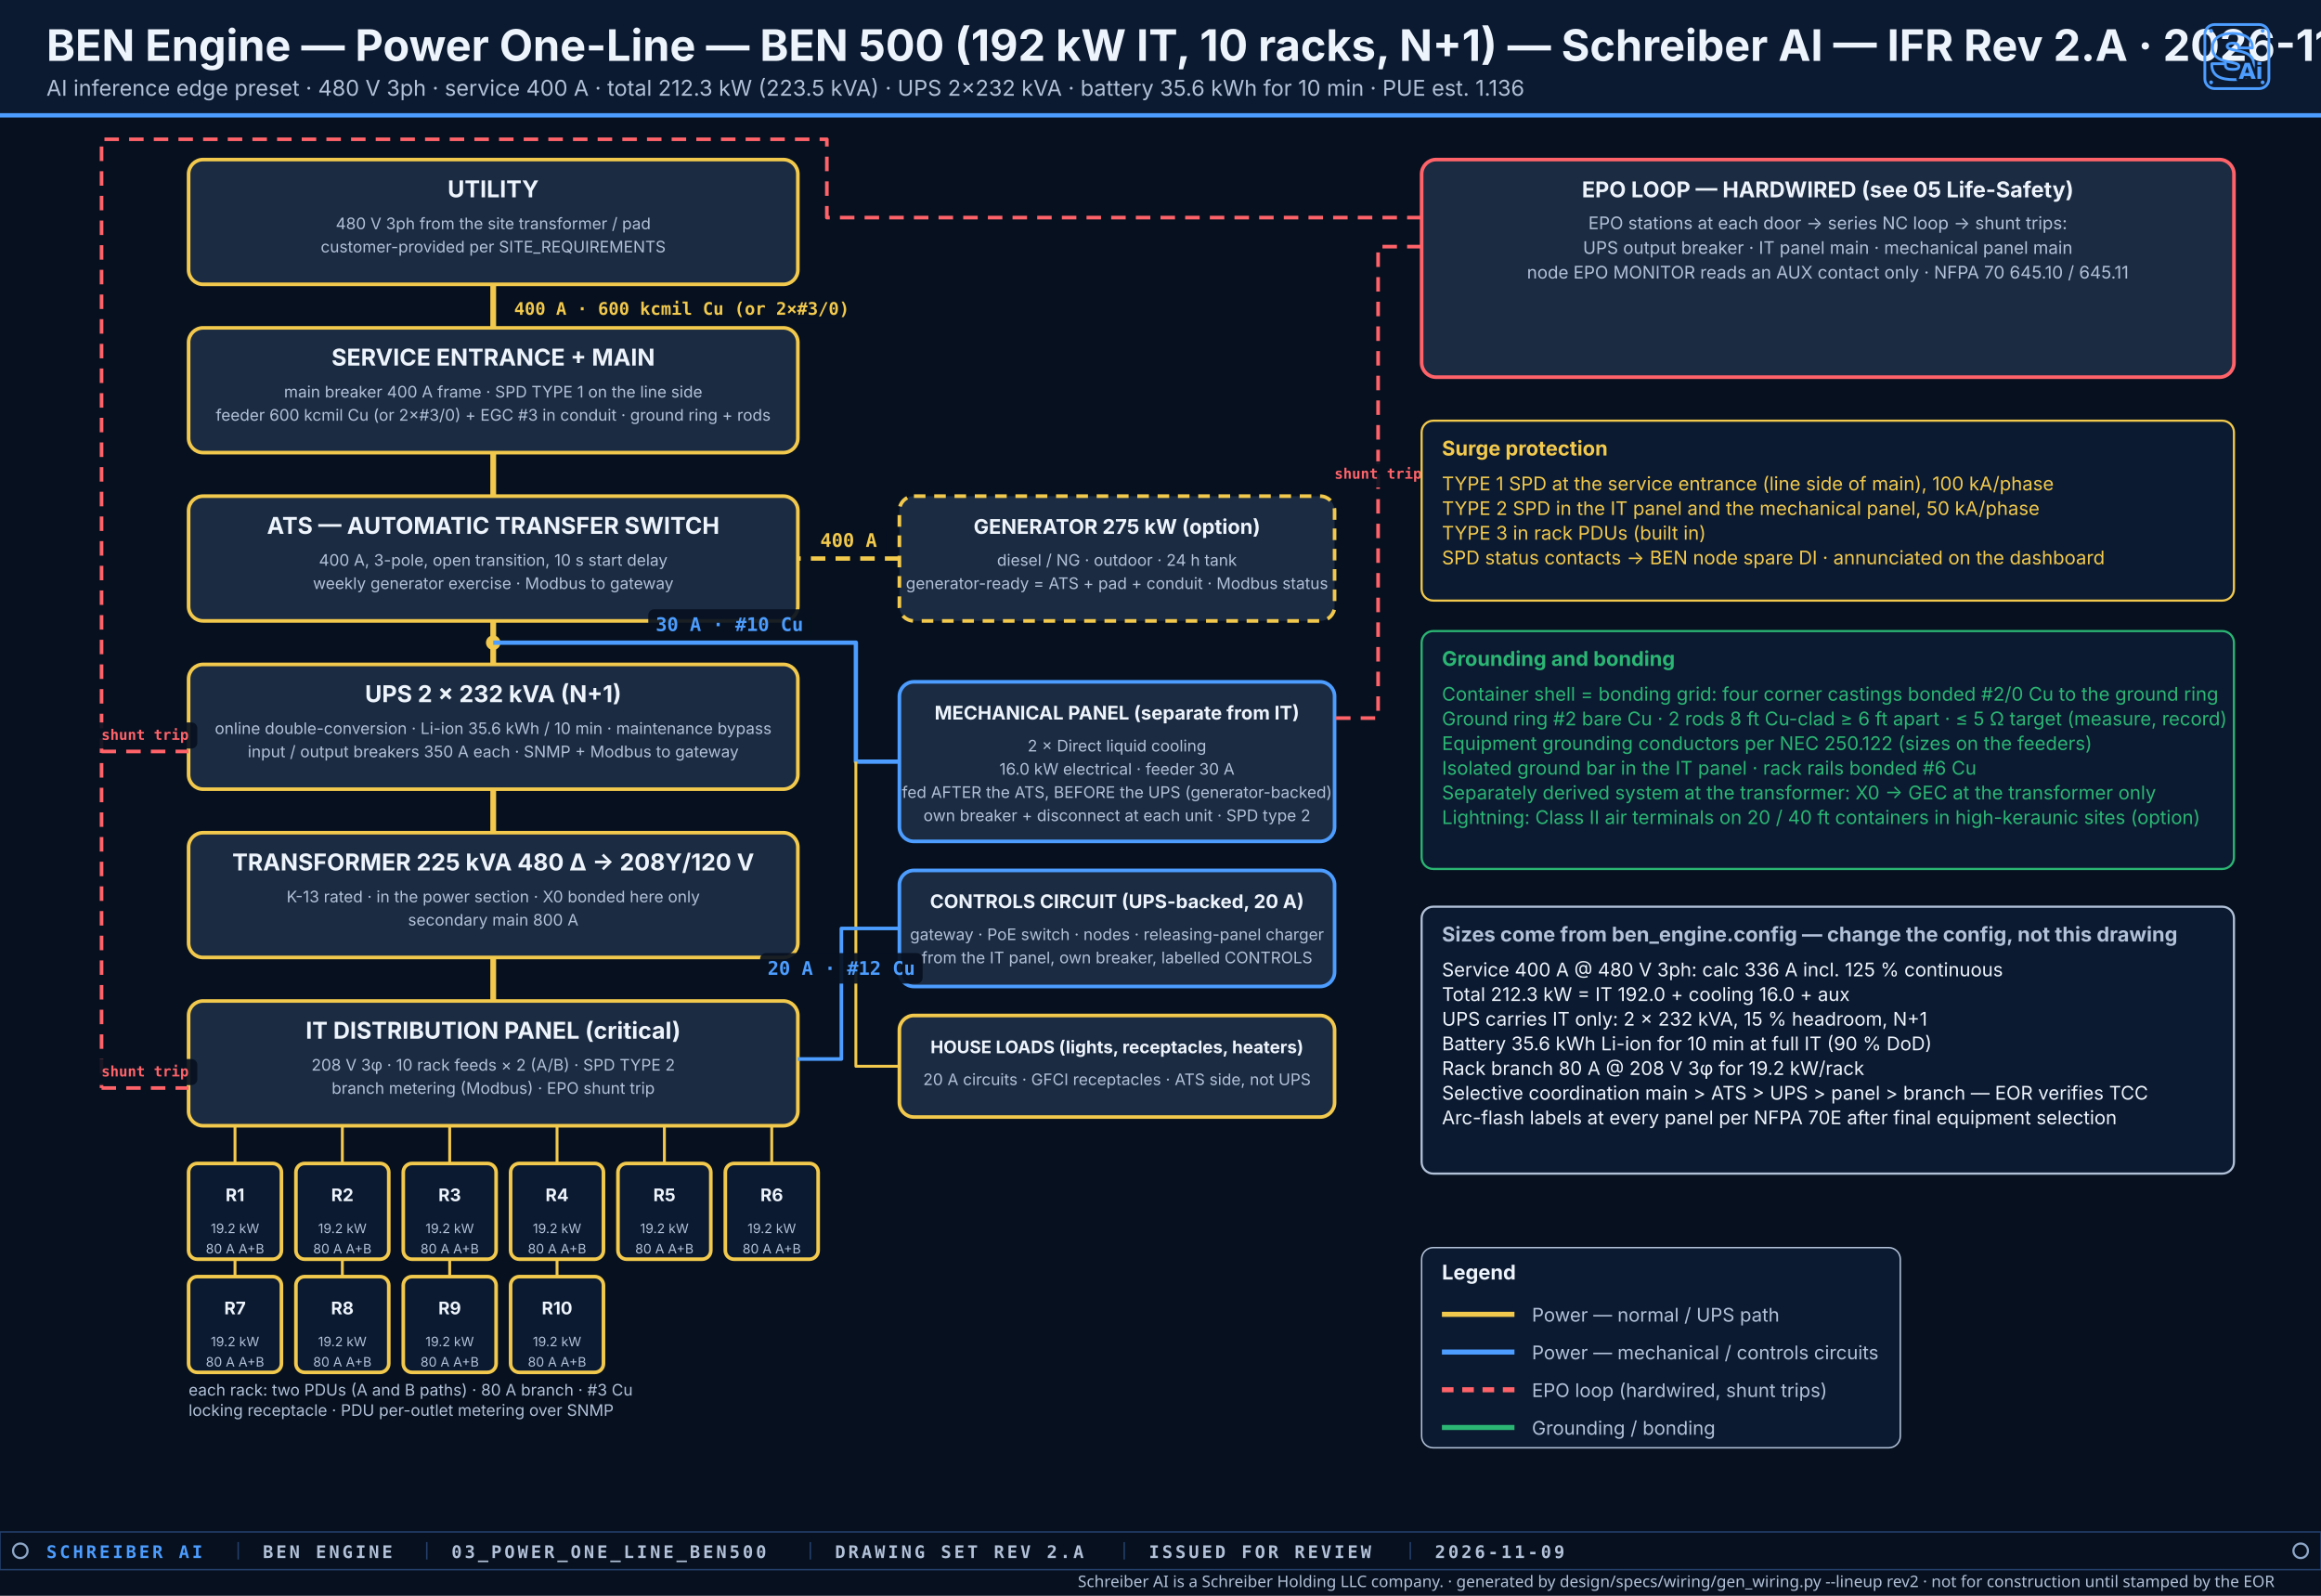
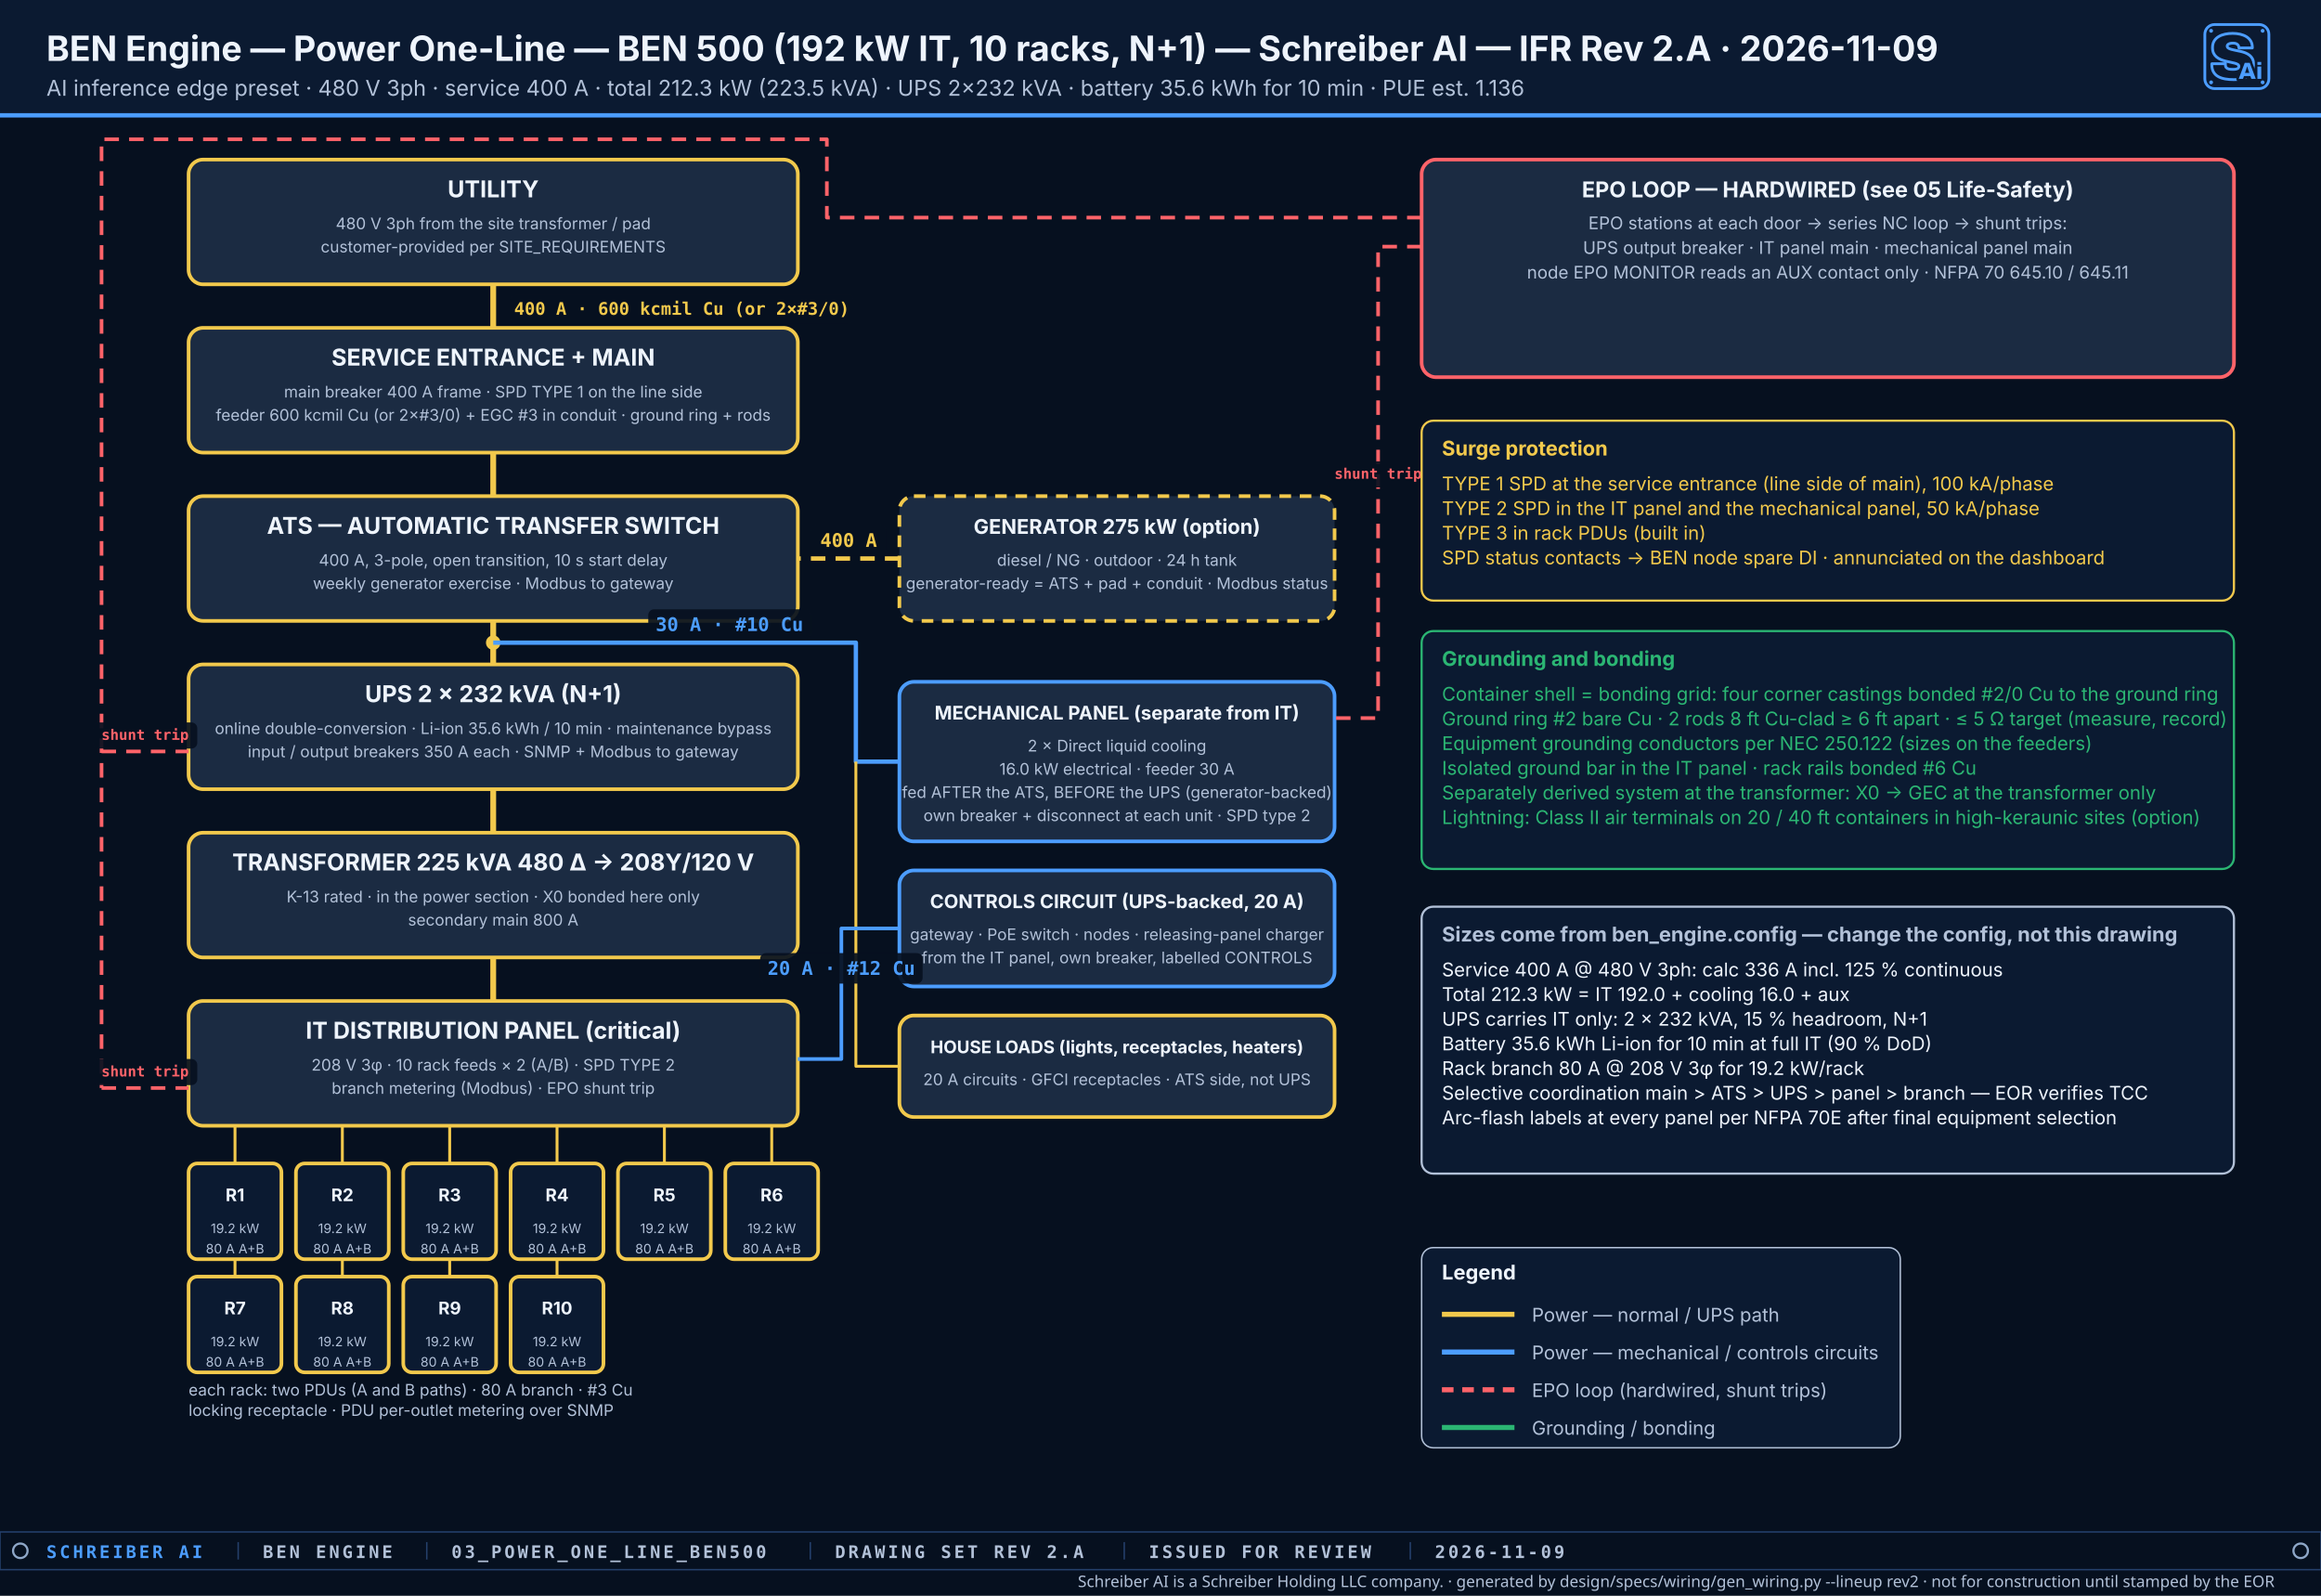
<svg xmlns="http://www.w3.org/2000/svg" viewBox="0 0 1600 1100" width="1600" height="1100" role="img" aria-label="03_power_one_line_ben500.svg">
  <defs>
    <marker id="arr-4C9DFF" viewBox="0 0 10 10" refX="9" refY="5" markerWidth="7" markerHeight="7" orient="auto-start-reverse">
      <path d="M0,0 L10,5 L0,10 z" fill="#4C9DFF" />
    </marker>
    <marker id="arr-F2C94C" viewBox="0 0 10 10" refX="9" refY="5" markerWidth="7" markerHeight="7" orient="auto-start-reverse">
      <path d="M0,0 L10,5 L0,10 z" fill="#F2C94C" />
    </marker>
    <marker id="arr-FF6369" viewBox="0 0 10 10" refX="9" refY="5" markerWidth="7" markerHeight="7" orient="auto-start-reverse">
      <path d="M0,0 L10,5 L0,10 z" fill="#FF6369" />
    </marker>
    <marker id="arr-2BB673" viewBox="0 0 10 10" refX="9" refY="5" markerWidth="7" markerHeight="7" orient="auto-start-reverse">
      <path d="M0,0 L10,5 L0,10 z" fill="#2BB673" />
    </marker>
    <marker id="arr-B2C1D8" viewBox="0 0 10 10" refX="9" refY="5" markerWidth="7" markerHeight="7" orient="auto-start-reverse">
      <path d="M0,0 L10,5 L0,10 z" fill="#B2C1D8" />
    </marker>
  </defs>
  <rect width="1600" height="1100" fill="#06101F" />
  <rect x="0" y="0" width="1600" height="78" fill="#0B1A31" />
  <rect x="0" y="78" width="1600" height="3" fill="#4C9DFF" />
-   <text x="32" y="42" font-family="'Inter','Segoe UI',system-ui,sans-serif" font-size="30" font-weight="700" fill="#EEF4FC" text-anchor="start">BEN Engine — Power One-Line — BEN 500 (192 kW IT, 10 racks, N+1) — Schreiber AI — IFR Rev 2.A · 2026-11-09</text>
+   <text x="32" y="42" font-family="'Inter','Segoe UI',system-ui,sans-serif" font-size="24" font-weight="700" fill="#EEF4FC" text-anchor="start">BEN Engine — Power One-Line — BEN 500 (192 kW IT, 10 racks, N+1) — Schreiber AI — IFR Rev 2.A · 2026-11-09</text>
  <text x="32" y="66" font-family="'Inter','Segoe UI',system-ui,sans-serif" font-size="15" font-weight="400" fill="#B2C1D8" text-anchor="start">AI inference edge preset · 480 V 3ph · service 400 A · total 212.3 kW (223.5 kVA) · UPS 2×232 kVA · battery 35.6 kWh for 10 min · PUE est. 1.136</text>
  <g transform="translate(1518.00 15.00) scale(0.48) translate(-0.0 -0.0)" data-master="brand/v2/mark-signal.svg">
    <defs>
      <mask id="wm_v2mgap" maskUnits="userSpaceOnUse" x="0" y="0" width="100" height="100">
        <rect width="100" height="100" fill="#fff" />
        <g fill="#000" stroke="#000" stroke-width="208.8" stroke-linejoin="round">
          <path transform="translate(52.407 82) scale(0.03353 -0.03353)" d="M7.717 0 266.022 687.087H480.563L739.325 0H547.783L506.913 119.371H232.585L191.715 0ZM276.303 253.283H463.283L413.847 397.98Q409.847 409.067 404.619 425.382Q399.391 441.697 393.934 460.469Q388.478 479.241 383.021 497.969Q377.564 516.697 373.108 531.154H366.478Q361.564 512.241 354.151 487.871Q346.738 463.501 339.282 439.686Q331.825 415.871 325.738 397.98Z" />
          <path transform="translate(77.418 82) scale(0.03353 -0.03353)" d="M62.283 597.761V724.087H226.129V597.761ZM62.283 0V527.087H226.129V0Z" />
        </g>
      </mask>
    </defs>
    <rect x="4" y="4" width="92" height="92" rx="14" fill="none" stroke="#4C9DFF" stroke-width="4" />
    <g fill="#4C9DFF">
      <circle cx="13" cy="13" r="2.75" />
      <circle cx="87" cy="13" r="2.75" />
      <circle cx="13" cy="87" r="2.75" />
      <circle cx="87" cy="87" r="2.75" />
    </g>
    <g mask="url(#wm_v2mgap)" fill="none" stroke="#4C9DFF" stroke-width="42.9" stroke-linejoin="round">
      <path transform="translate(9.994 82) scale(0.09329 -0.09329)" d="M383 -12Q312 -12 250.5 -1.5Q189 9 142.5 34.5Q96 60 69.5 105.5Q43 151 43 220Q43 222 43.0 225.5Q43 229 44 233H253Q252 229 252.0 225.5Q252 222 252 219Q252 189 266.0 173.0Q280 157 305.5 151.5Q331 146 363 146Q375 146 388.5 146.5Q402 147 414.5 149.5Q427 152 437.5 157.0Q448 162 454.0 170.5Q460 179 460 192Q460 211 443.0 222.0Q426 233 397.0 241.0Q368 249 332.0 256.0Q296 263 257.0 272.5Q218 282 182.0 297.0Q146 312 117.0 335.5Q88 359 71.0 394.5Q54 430 54 480Q54 540 79.0 582.0Q104 624 147.5 650.0Q191 676 246.5 688.0Q302 700 363 700Q425 700 479.5 687.5Q534 675 576.0 649.0Q618 623 642.0 583.0Q666 543 667 488V476H460V480Q460 498 451.0 514.0Q442 530 422.5 540.0Q403 550 371 550Q341 550 320.5 544.0Q300 538 290.0 527.5Q280 517 280 505Q280 486 297.0 474.0Q314 462 343.0 454.0Q372 446 408.0 439.0Q444 432 483.0 423.5Q522 415 558.0 401.0Q594 387 623.0 364.5Q652 342 669.0 309.0Q686 276 686 228Q686 143 646.5 90.0Q607 37 538.5 12.5Q470 -12 383 -12Z" />
    </g>
    <g fill="#4C9DFF">
      <path transform="translate(52.407 82) scale(0.03353 -0.03353)" d="M7.717 0 266.022 687.087H480.563L739.325 0H547.783L506.913 119.371H232.585L191.715 0ZM276.303 253.283H463.283L413.847 397.98Q409.847 409.067 404.619 425.382Q399.391 441.697 393.934 460.469Q388.478 479.241 383.021 497.969Q377.564 516.697 373.108 531.154H366.478Q361.564 512.241 354.151 487.871Q346.738 463.501 339.282 439.686Q331.825 415.871 325.738 397.98Z" />
      <path transform="translate(77.418 82) scale(0.03353 -0.03353)" d="M62.283 597.761V724.087H226.129V597.761ZM62.283 0V527.087H226.129V0Z" />
    </g>
  </g>
  <rect x="130" y="110" width="420" height="86" rx="10" fill="#1B2B42" stroke="#F2C94C" stroke-width="2.5" />
  <text x="340.0" y="136" font-family="'Inter','Segoe UI',system-ui,sans-serif" font-size="16" font-weight="700" fill="#EEF4FC" text-anchor="middle">UTILITY</text>
  <text x="340.0" y="158" font-family="'Inter','Segoe UI',system-ui,sans-serif" font-size="11" font-weight="400" fill="#B2C1D8" text-anchor="middle">480 V 3ph from the site transformer / pad</text>
  <text x="340.0" y="174" font-family="'Inter','Segoe UI',system-ui,sans-serif" font-size="11" font-weight="400" fill="#B2C1D8" text-anchor="middle">customer-provided per SITE_REQUIREMENTS</text>
  <rect x="130" y="226" width="420" height="86" rx="10" fill="#1B2B42" stroke="#F2C94C" stroke-width="2.5" />
  <text x="340.0" y="252" font-family="'Inter','Segoe UI',system-ui,sans-serif" font-size="16" font-weight="700" fill="#EEF4FC" text-anchor="middle">SERVICE ENTRANCE + MAIN</text>
  <text x="340.0" y="274" font-family="'Inter','Segoe UI',system-ui,sans-serif" font-size="11" font-weight="400" fill="#B2C1D8" text-anchor="middle">main breaker 400 A frame · SPD TYPE 1 on the line side</text>
  <text x="340.0" y="290" font-family="'Inter','Segoe UI',system-ui,sans-serif" font-size="11" font-weight="400" fill="#B2C1D8" text-anchor="middle">feeder 600 kcmil Cu (or 2×#3/0) + EGC #3 in conduit · ground ring + rods</text>
  <rect x="130" y="342" width="420" height="86" rx="10" fill="#1B2B42" stroke="#F2C94C" stroke-width="2.5" />
  <text x="340.0" y="368" font-family="'Inter','Segoe UI',system-ui,sans-serif" font-size="16" font-weight="700" fill="#EEF4FC" text-anchor="middle">ATS — AUTOMATIC TRANSFER SWITCH</text>
  <text x="340.0" y="390" font-family="'Inter','Segoe UI',system-ui,sans-serif" font-size="11" font-weight="400" fill="#B2C1D8" text-anchor="middle">400 A, 3-pole, open transition, 10 s start delay</text>
  <text x="340.0" y="406" font-family="'Inter','Segoe UI',system-ui,sans-serif" font-size="11" font-weight="400" fill="#B2C1D8" text-anchor="middle">weekly generator exercise · Modbus to gateway</text>
  <rect x="130" y="458" width="420" height="86" rx="10" fill="#1B2B42" stroke="#F2C94C" stroke-width="2.5" />
  <text x="340.0" y="484" font-family="'Inter','Segoe UI',system-ui,sans-serif" font-size="16" font-weight="700" fill="#EEF4FC" text-anchor="middle">UPS  2 × 232 kVA  (N+1)</text>
  <text x="340.0" y="506" font-family="'Inter','Segoe UI',system-ui,sans-serif" font-size="11" font-weight="400" fill="#B2C1D8" text-anchor="middle">online double-conversion · Li-ion 35.6 kWh / 10 min · maintenance bypass</text>
  <text x="340.0" y="522" font-family="'Inter','Segoe UI',system-ui,sans-serif" font-size="11" font-weight="400" fill="#B2C1D8" text-anchor="middle">input / output breakers 350 A each · SNMP + Modbus to gateway</text>
  <rect x="130" y="574" width="420" height="86" rx="10" fill="#1B2B42" stroke="#F2C94C" stroke-width="2.5" />
  <text x="340.0" y="600" font-family="'Inter','Segoe UI',system-ui,sans-serif" font-size="16" font-weight="700" fill="#EEF4FC" text-anchor="middle">TRANSFORMER 225 kVA  480 Δ → 208Y/120 V</text>
  <text x="340.0" y="622" font-family="'Inter','Segoe UI',system-ui,sans-serif" font-size="11" font-weight="400" fill="#B2C1D8" text-anchor="middle">K-13 rated · in the power section · X0 bonded here only</text>
  <text x="340.0" y="638" font-family="'Inter','Segoe UI',system-ui,sans-serif" font-size="11" font-weight="400" fill="#B2C1D8" text-anchor="middle">secondary main 800 A</text>
  <rect x="130" y="690" width="420" height="86" rx="10" fill="#1B2B42" stroke="#F2C94C" stroke-width="2.5" />
  <text x="340.0" y="716" font-family="'Inter','Segoe UI',system-ui,sans-serif" font-size="16" font-weight="700" fill="#EEF4FC" text-anchor="middle">IT DISTRIBUTION PANEL  (critical)</text>
  <text x="340.0" y="738" font-family="'Inter','Segoe UI',system-ui,sans-serif" font-size="11" font-weight="400" fill="#B2C1D8" text-anchor="middle">208 V 3φ · 10 rack feeds × 2 (A/B) · SPD TYPE 2</text>
  <text x="340.0" y="754" font-family="'Inter','Segoe UI',system-ui,sans-serif" font-size="11" font-weight="400" fill="#B2C1D8" text-anchor="middle">branch metering (Modbus) · EPO shunt trip</text>
  <path d="M340,196 L340,226" fill="none" stroke="#F2C94C" stroke-width="4" stroke-linejoin="round" />
  <path d="M340,312 L340,342" fill="none" stroke="#F2C94C" stroke-width="4" stroke-linejoin="round" />
  <path d="M340,428 L340,458" fill="none" stroke="#F2C94C" stroke-width="4" stroke-linejoin="round" />
  <path d="M340,544 L340,574" fill="none" stroke="#F2C94C" stroke-width="4" stroke-linejoin="round" />
  <path d="M340,660 L340,690" fill="none" stroke="#F2C94C" stroke-width="4" stroke-linejoin="round" />
  <rect x="351.64" y="203" width="236.72" height="20" rx="4" fill="#06101F" opacity="0.92" />
  <text x="470" y="217" font-family="'IBM Plex Mono',Consolas,monospace" font-size="12" font-weight="600" fill="#F2C94C" text-anchor="middle">400 A · 600 kcmil Cu (or 2×#3/0)</text>
  <rect x="130" y="802" width="64" height="66" rx="6" fill="#0B1A31" stroke="#F2C94C" stroke-width="2.5" />
  <text x="162.0" y="828" font-family="'Inter','Segoe UI',system-ui,sans-serif" font-size="12" font-weight="700" fill="#EEF4FC" text-anchor="middle">R1</text>
  <text x="162.0" y="850" font-family="'Inter','Segoe UI',system-ui,sans-serif" font-size="9" font-weight="400" fill="#B2C1D8" text-anchor="middle">19.2 kW</text>
  <text x="162.0" y="864" font-family="'Inter','Segoe UI',system-ui,sans-serif" font-size="9" font-weight="400" fill="#B2C1D8" text-anchor="middle">80 A A+B</text>
  <path d="M162.0,776 L162.0,802" fill="none" stroke="#F2C94C" stroke-width="2" stroke-linejoin="round" />
  <rect x="204" y="802" width="64" height="66" rx="6" fill="#0B1A31" stroke="#F2C94C" stroke-width="2.5" />
  <text x="236.0" y="828" font-family="'Inter','Segoe UI',system-ui,sans-serif" font-size="12" font-weight="700" fill="#EEF4FC" text-anchor="middle">R2</text>
  <text x="236.0" y="850" font-family="'Inter','Segoe UI',system-ui,sans-serif" font-size="9" font-weight="400" fill="#B2C1D8" text-anchor="middle">19.2 kW</text>
  <text x="236.0" y="864" font-family="'Inter','Segoe UI',system-ui,sans-serif" font-size="9" font-weight="400" fill="#B2C1D8" text-anchor="middle">80 A A+B</text>
  <path d="M236.0,776 L236.0,802" fill="none" stroke="#F2C94C" stroke-width="2" stroke-linejoin="round" />
  <rect x="278" y="802" width="64" height="66" rx="6" fill="#0B1A31" stroke="#F2C94C" stroke-width="2.5" />
  <text x="310.0" y="828" font-family="'Inter','Segoe UI',system-ui,sans-serif" font-size="12" font-weight="700" fill="#EEF4FC" text-anchor="middle">R3</text>
  <text x="310.0" y="850" font-family="'Inter','Segoe UI',system-ui,sans-serif" font-size="9" font-weight="400" fill="#B2C1D8" text-anchor="middle">19.2 kW</text>
  <text x="310.0" y="864" font-family="'Inter','Segoe UI',system-ui,sans-serif" font-size="9" font-weight="400" fill="#B2C1D8" text-anchor="middle">80 A A+B</text>
  <path d="M310.0,776 L310.0,802" fill="none" stroke="#F2C94C" stroke-width="2" stroke-linejoin="round" />
  <rect x="352" y="802" width="64" height="66" rx="6" fill="#0B1A31" stroke="#F2C94C" stroke-width="2.5" />
  <text x="384.0" y="828" font-family="'Inter','Segoe UI',system-ui,sans-serif" font-size="12" font-weight="700" fill="#EEF4FC" text-anchor="middle">R4</text>
  <text x="384.0" y="850" font-family="'Inter','Segoe UI',system-ui,sans-serif" font-size="9" font-weight="400" fill="#B2C1D8" text-anchor="middle">19.2 kW</text>
  <text x="384.0" y="864" font-family="'Inter','Segoe UI',system-ui,sans-serif" font-size="9" font-weight="400" fill="#B2C1D8" text-anchor="middle">80 A A+B</text>
  <path d="M384.0,776 L384.0,802" fill="none" stroke="#F2C94C" stroke-width="2" stroke-linejoin="round" />
  <rect x="426" y="802" width="64" height="66" rx="6" fill="#0B1A31" stroke="#F2C94C" stroke-width="2.5" />
  <text x="458.0" y="828" font-family="'Inter','Segoe UI',system-ui,sans-serif" font-size="12" font-weight="700" fill="#EEF4FC" text-anchor="middle">R5</text>
  <text x="458.0" y="850" font-family="'Inter','Segoe UI',system-ui,sans-serif" font-size="9" font-weight="400" fill="#B2C1D8" text-anchor="middle">19.2 kW</text>
  <text x="458.0" y="864" font-family="'Inter','Segoe UI',system-ui,sans-serif" font-size="9" font-weight="400" fill="#B2C1D8" text-anchor="middle">80 A A+B</text>
  <path d="M458.0,776 L458.0,802" fill="none" stroke="#F2C94C" stroke-width="2" stroke-linejoin="round" />
  <rect x="500" y="802" width="64" height="66" rx="6" fill="#0B1A31" stroke="#F2C94C" stroke-width="2.5" />
  <text x="532.0" y="828" font-family="'Inter','Segoe UI',system-ui,sans-serif" font-size="12" font-weight="700" fill="#EEF4FC" text-anchor="middle">R6</text>
  <text x="532.0" y="850" font-family="'Inter','Segoe UI',system-ui,sans-serif" font-size="9" font-weight="400" fill="#B2C1D8" text-anchor="middle">19.2 kW</text>
  <text x="532.0" y="864" font-family="'Inter','Segoe UI',system-ui,sans-serif" font-size="9" font-weight="400" fill="#B2C1D8" text-anchor="middle">80 A A+B</text>
  <path d="M532.0,776 L532.0,802" fill="none" stroke="#F2C94C" stroke-width="2" stroke-linejoin="round" />
  <rect x="130" y="880" width="64" height="66" rx="6" fill="#0B1A31" stroke="#F2C94C" stroke-width="2.5" />
  <text x="162.0" y="906" font-family="'Inter','Segoe UI',system-ui,sans-serif" font-size="12" font-weight="700" fill="#EEF4FC" text-anchor="middle">R7</text>
  <text x="162.0" y="928" font-family="'Inter','Segoe UI',system-ui,sans-serif" font-size="9" font-weight="400" fill="#B2C1D8" text-anchor="middle">19.2 kW</text>
  <text x="162.0" y="942" font-family="'Inter','Segoe UI',system-ui,sans-serif" font-size="9" font-weight="400" fill="#B2C1D8" text-anchor="middle">80 A A+B</text>
  <path d="M162.0,868 L162.0,880" fill="none" stroke="#F2C94C" stroke-width="2" stroke-linejoin="round" />
  <rect x="204" y="880" width="64" height="66" rx="6" fill="#0B1A31" stroke="#F2C94C" stroke-width="2.5" />
  <text x="236.0" y="906" font-family="'Inter','Segoe UI',system-ui,sans-serif" font-size="12" font-weight="700" fill="#EEF4FC" text-anchor="middle">R8</text>
  <text x="236.0" y="928" font-family="'Inter','Segoe UI',system-ui,sans-serif" font-size="9" font-weight="400" fill="#B2C1D8" text-anchor="middle">19.2 kW</text>
  <text x="236.0" y="942" font-family="'Inter','Segoe UI',system-ui,sans-serif" font-size="9" font-weight="400" fill="#B2C1D8" text-anchor="middle">80 A A+B</text>
  <path d="M236.0,868 L236.0,880" fill="none" stroke="#F2C94C" stroke-width="2" stroke-linejoin="round" />
  <rect x="278" y="880" width="64" height="66" rx="6" fill="#0B1A31" stroke="#F2C94C" stroke-width="2.5" />
  <text x="310.0" y="906" font-family="'Inter','Segoe UI',system-ui,sans-serif" font-size="12" font-weight="700" fill="#EEF4FC" text-anchor="middle">R9</text>
  <text x="310.0" y="928" font-family="'Inter','Segoe UI',system-ui,sans-serif" font-size="9" font-weight="400" fill="#B2C1D8" text-anchor="middle">19.2 kW</text>
  <text x="310.0" y="942" font-family="'Inter','Segoe UI',system-ui,sans-serif" font-size="9" font-weight="400" fill="#B2C1D8" text-anchor="middle">80 A A+B</text>
  <path d="M310.0,868 L310.0,880" fill="none" stroke="#F2C94C" stroke-width="2" stroke-linejoin="round" />
  <rect x="352" y="880" width="64" height="66" rx="6" fill="#0B1A31" stroke="#F2C94C" stroke-width="2.5" />
  <text x="384.0" y="906" font-family="'Inter','Segoe UI',system-ui,sans-serif" font-size="12" font-weight="700" fill="#EEF4FC" text-anchor="middle">R10</text>
  <text x="384.0" y="928" font-family="'Inter','Segoe UI',system-ui,sans-serif" font-size="9" font-weight="400" fill="#B2C1D8" text-anchor="middle">19.2 kW</text>
  <text x="384.0" y="942" font-family="'Inter','Segoe UI',system-ui,sans-serif" font-size="9" font-weight="400" fill="#B2C1D8" text-anchor="middle">80 A A+B</text>
  <path d="M384.0,868 L384.0,880" fill="none" stroke="#F2C94C" stroke-width="2" stroke-linejoin="round" />
  <text x="130" y="962" font-family="'Inter','Segoe UI',system-ui,sans-serif" font-size="11" font-weight="400" fill="#B2C1D8" text-anchor="start">each rack: two PDUs (A and B paths) · 80 A branch · #3 Cu</text>
  <text x="130" y="976" font-family="'Inter','Segoe UI',system-ui,sans-serif" font-size="11" font-weight="400" fill="#B2C1D8" text-anchor="start">locking receptacle · PDU per-outlet metering over SNMP</text>
  <rect x="620" y="342" width="300" height="86" rx="10" fill="#1B2B42" stroke="#F2C94C" stroke-width="2.5" stroke-dasharray="8 6" />
  <text x="770.0" y="368" font-family="'Inter','Segoe UI',system-ui,sans-serif" font-size="14" font-weight="700" fill="#EEF4FC" text-anchor="middle">GENERATOR  275 kW  (option)</text>
  <text x="770.0" y="390" font-family="'Inter','Segoe UI',system-ui,sans-serif" font-size="11" font-weight="400" fill="#B2C1D8" text-anchor="middle">diesel / NG · outdoor · 24 h tank</text>
  <text x="770.0" y="406" font-family="'Inter','Segoe UI',system-ui,sans-serif" font-size="11" font-weight="400" fill="#B2C1D8" text-anchor="middle">generator-ready = ATS + pad + conduit · Modbus status</text>
  <path d="M620,385 L550,385" fill="none" stroke="#F2C94C" stroke-width="3" stroke-linejoin="round" stroke-dasharray="10 7" />
  <rect x="559.15" y="362.0" width="51.7" height="21" rx="4" fill="#06101F" opacity="0.92" />
  <text x="585.0" y="377.0" font-family="'IBM Plex Mono',Consolas,monospace" font-size="13" font-weight="600" fill="#F2C94C" text-anchor="middle">400 A</text>
  <circle cx="340" cy="443" r="5" fill="#F2C94C" />
  <path d="M340,443 L590,443 L590,525 L620,525" fill="none" stroke="#4C9DFF" stroke-width="3" stroke-linejoin="round" />
  <rect x="446.89" y="420.0" width="112.02" height="21" rx="4" fill="#06101F" opacity="0.92" />
  <text x="502.9" y="435.0" font-family="'IBM Plex Mono',Consolas,monospace" font-size="13" font-weight="600" fill="#4C9DFF" text-anchor="middle">30 A · #10 Cu</text>
  <rect x="620" y="470" width="300" height="110" rx="10" fill="#1B2B42" stroke="#4C9DFF" stroke-width="2.5" />
  <text x="770.0" y="496" font-family="'Inter','Segoe UI',system-ui,sans-serif" font-size="13" font-weight="700" fill="#EEF4FC" text-anchor="middle">MECHANICAL PANEL  (separate from IT)</text>
  <text x="770.0" y="518" font-family="'Inter','Segoe UI',system-ui,sans-serif" font-size="11" font-weight="400" fill="#B2C1D8" text-anchor="middle">2 × Direct liquid cooling</text>
  <text x="770.0" y="534" font-family="'Inter','Segoe UI',system-ui,sans-serif" font-size="11" font-weight="400" fill="#B2C1D8" text-anchor="middle">16.0 kW electrical · feeder 30 A</text>
  <text x="770.0" y="550" font-family="'Inter','Segoe UI',system-ui,sans-serif" font-size="11" font-weight="400" fill="#B2C1D8" text-anchor="middle">fed AFTER the ATS, BEFORE the UPS (generator-backed)</text>
  <text x="770.0" y="566" font-family="'Inter','Segoe UI',system-ui,sans-serif" font-size="11" font-weight="400" fill="#B2C1D8" text-anchor="middle">own breaker + disconnect at each unit · SPD type 2</text>
  <path d="M590,525 L590,735 L620,735" fill="none" stroke="#F2C94C" stroke-width="2" stroke-linejoin="round" />
  <rect x="620" y="700" width="300" height="70" rx="10" fill="#1B2B42" stroke="#F2C94C" stroke-width="2.5" />
  <text x="770.0" y="726" font-family="'Inter','Segoe UI',system-ui,sans-serif" font-size="12" font-weight="700" fill="#EEF4FC" text-anchor="middle">HOUSE LOADS  (lights, receptacles, heaters)</text>
  <text x="770.0" y="748" font-family="'Inter','Segoe UI',system-ui,sans-serif" font-size="11" font-weight="400" fill="#B2C1D8" text-anchor="middle">20 A circuits · GFCI receptacles · ATS side, not UPS</text>
  <rect x="620" y="600" width="300" height="80" rx="10" fill="#1B2B42" stroke="#4C9DFF" stroke-width="2.5" />
  <text x="770.0" y="626" font-family="'Inter','Segoe UI',system-ui,sans-serif" font-size="13" font-weight="700" fill="#EEF4FC" text-anchor="middle">CONTROLS CIRCUIT  (UPS-backed, 20 A)</text>
  <text x="770.0" y="648" font-family="'Inter','Segoe UI',system-ui,sans-serif" font-size="11" font-weight="400" fill="#B2C1D8" text-anchor="middle">gateway · PoE switch · nodes · releasing-panel charger</text>
  <text x="770.0" y="664" font-family="'Inter','Segoe UI',system-ui,sans-serif" font-size="11" font-weight="400" fill="#B2C1D8" text-anchor="middle">from the IT panel, own breaker, labelled CONTROLS</text>
  <path d="M550,730 L580,730 L580,640 L620,640" fill="none" stroke="#4C9DFF" stroke-width="2.5" stroke-linejoin="round" />
  <rect x="523.99" y="657.0" width="112.02" height="21" rx="4" fill="#06101F" opacity="0.92" />
  <text x="580.0" y="672.0" font-family="'IBM Plex Mono',Consolas,monospace" font-size="13" font-weight="600" fill="#4C9DFF" text-anchor="middle">20 A · #12 Cu</text>
  <rect x="980" y="110" width="560" height="150" rx="10" fill="#1B2B42" stroke="#FF6369" stroke-width="2.5" />
  <text x="1260.0" y="136" font-family="'Inter','Segoe UI',system-ui,sans-serif" font-size="15" font-weight="700" fill="#EEF4FC" text-anchor="middle">EPO LOOP — HARDWIRED (see 05 Life-Safety)</text>
  <text x="1260.0" y="158" font-family="'Inter','Segoe UI',system-ui,sans-serif" font-size="12" font-weight="400" fill="#B2C1D8" text-anchor="middle">EPO stations at each door → series NC loop → shunt trips:</text>
  <text x="1260.0" y="175" font-family="'Inter','Segoe UI',system-ui,sans-serif" font-size="12" font-weight="400" fill="#B2C1D8" text-anchor="middle">UPS output breaker · IT panel main · mechanical panel main</text>
  <text x="1260.0" y="192" font-family="'Inter','Segoe UI',system-ui,sans-serif" font-size="12" font-weight="400" fill="#B2C1D8" text-anchor="middle">node EPO MONITOR reads an AUX contact only · NFPA 70 645.10 / 645.11</text>
  <path d="M980,150 L570,150 L570,96 L70,96 L70,750" fill="none" stroke="#FF6369" stroke-width="2.5" stroke-linejoin="round" stroke-dasharray="10 7" />
  <path d="M70,518 L130,518" fill="none" stroke="#FF6369" stroke-width="2.5" stroke-linejoin="round" stroke-dasharray="10 7" />
  <rect x="64.0" y="498" width="72.0" height="18" rx="4" fill="#06101F" opacity="0.92" />
  <text x="100" y="510" font-family="'IBM Plex Mono',Consolas,monospace" font-size="10" font-weight="600" fill="#FF6369" text-anchor="middle">shunt trip</text>
  <path d="M70,750 L130,750" fill="none" stroke="#FF6369" stroke-width="2.5" stroke-linejoin="round" stroke-dasharray="10 7" />
  <rect x="64.0" y="730" width="72.0" height="18" rx="4" fill="#06101F" opacity="0.92" />
  <text x="100" y="742" font-family="'IBM Plex Mono',Consolas,monospace" font-size="10" font-weight="600" fill="#FF6369" text-anchor="middle">shunt trip</text>
  <path d="M980,170 L950,170 L950,495 L920,495" fill="none" stroke="#FF6369" stroke-width="2.5" stroke-linejoin="round" stroke-dasharray="10 7" />
  <rect x="914.0" y="318" width="72.0" height="18" rx="4" fill="#06101F" opacity="0.92" />
  <text x="950" y="330" font-family="'IBM Plex Mono',Consolas,monospace" font-size="10" font-weight="600" fill="#FF6369" text-anchor="middle">shunt trip</text>
  <rect x="980" y="290" width="560" height="124" rx="8" fill="#0B1A31" stroke="#F2C94C" stroke-width="1.5" />
  <text x="994" y="314" font-family="'Inter','Segoe UI',system-ui,sans-serif" font-size="14" font-weight="700" fill="#F2C94C" text-anchor="start">Surge protection</text>
  <text x="994" y="338" font-family="'Inter','Segoe UI',system-ui,sans-serif" font-size="13" font-weight="400" fill="#F2C94C" text-anchor="start">TYPE 1 SPD at the service entrance (line side of main), 100 kA/phase</text>
  <text x="994" y="355" font-family="'Inter','Segoe UI',system-ui,sans-serif" font-size="13" font-weight="400" fill="#F2C94C" text-anchor="start">TYPE 2 SPD in the IT panel and the mechanical panel, 50 kA/phase</text>
  <text x="994" y="372" font-family="'Inter','Segoe UI',system-ui,sans-serif" font-size="13" font-weight="400" fill="#F2C94C" text-anchor="start">TYPE 3 in rack PDUs (built in)</text>
  <text x="994" y="389" font-family="'Inter','Segoe UI',system-ui,sans-serif" font-size="13" font-weight="400" fill="#F2C94C" text-anchor="start">SPD status contacts → BEN node spare DI · annunciated on the dashboard</text>
  <rect x="980" y="435" width="560" height="164" rx="8" fill="#0B1A31" stroke="#2BB673" stroke-width="1.5" />
  <text x="994" y="459" font-family="'Inter','Segoe UI',system-ui,sans-serif" font-size="14" font-weight="700" fill="#2BB673" text-anchor="start">Grounding and bonding</text>
  <text x="994" y="483" font-family="'Inter','Segoe UI',system-ui,sans-serif" font-size="13" font-weight="400" fill="#2BB673" text-anchor="start">Container shell = bonding grid: four corner castings bonded #2/0 Cu to the ground ring</text>
  <text x="994" y="500" font-family="'Inter','Segoe UI',system-ui,sans-serif" font-size="13" font-weight="400" fill="#2BB673" text-anchor="start">Ground ring #2 bare Cu · 2 rods 8 ft Cu-clad ≥ 6 ft apart · ≤ 5 Ω target (measure, record)</text>
  <text x="994" y="517" font-family="'Inter','Segoe UI',system-ui,sans-serif" font-size="13" font-weight="400" fill="#2BB673" text-anchor="start">Equipment grounding conductors per NEC 250.122 (sizes on the feeders)</text>
  <text x="994" y="534" font-family="'Inter','Segoe UI',system-ui,sans-serif" font-size="13" font-weight="400" fill="#2BB673" text-anchor="start">Isolated ground bar in the IT panel · rack rails bonded #6 Cu</text>
  <text x="994" y="551" font-family="'Inter','Segoe UI',system-ui,sans-serif" font-size="13" font-weight="400" fill="#2BB673" text-anchor="start">Separately derived system at the transformer: X0 → GEC at the transformer only</text>
  <text x="994" y="568" font-family="'Inter','Segoe UI',system-ui,sans-serif" font-size="13" font-weight="400" fill="#2BB673" text-anchor="start">Lightning: Class II air terminals on 20 / 40 ft containers in high-keraunic sites (option)</text>
  <rect x="980" y="625" width="560" height="184" rx="8" fill="#0B1A31" stroke="#B2C1D8" stroke-width="1.5" />
  <text x="994" y="649" font-family="'Inter','Segoe UI',system-ui,sans-serif" font-size="14" font-weight="700" fill="#B2C1D8" text-anchor="start">Sizes come from ben_engine.config — change the config, not this drawing</text>
  <text x="994" y="673" font-family="'Inter','Segoe UI',system-ui,sans-serif" font-size="13" font-weight="400" fill="#EEF4FC" text-anchor="start">Service 400 A @ 480 V 3ph: calc 336 A incl. 125 % continuous</text>
  <text x="994" y="690" font-family="'Inter','Segoe UI',system-ui,sans-serif" font-size="13" font-weight="400" fill="#EEF4FC" text-anchor="start">Total 212.3 kW = IT 192.0 + cooling 16.0 + aux</text>
  <text x="994" y="707" font-family="'Inter','Segoe UI',system-ui,sans-serif" font-size="13" font-weight="400" fill="#EEF4FC" text-anchor="start">UPS carries IT only: 2 × 232 kVA, 15 % headroom, N+1</text>
  <text x="994" y="724" font-family="'Inter','Segoe UI',system-ui,sans-serif" font-size="13" font-weight="400" fill="#EEF4FC" text-anchor="start">Battery 35.6 kWh Li-ion for 10 min at full IT (90 % DoD)</text>
  <text x="994" y="741" font-family="'Inter','Segoe UI',system-ui,sans-serif" font-size="13" font-weight="400" fill="#EEF4FC" text-anchor="start">Rack branch 80 A @ 208 V 3φ for 19.2 kW/rack</text>
  <text x="994" y="758" font-family="'Inter','Segoe UI',system-ui,sans-serif" font-size="13" font-weight="400" fill="#EEF4FC" text-anchor="start">Selective coordination main &gt; ATS &gt; UPS &gt; panel &gt; branch — EOR verifies TCC</text>
  <text x="994" y="775" font-family="'Inter','Segoe UI',system-ui,sans-serif" font-size="13" font-weight="400" fill="#EEF4FC" text-anchor="start">Arc-flash labels at every panel per NFPA 70E after final equipment selection</text>
  <rect x="980" y="860" width="330" height="138" rx="8" fill="#0B1A31" stroke="#B2C1D8" stroke-width="1" />
  <text x="994" y="882" font-family="'Inter','Segoe UI',system-ui,sans-serif" font-size="14" font-weight="700" fill="#EEF4FC" text-anchor="start">Legend</text>
  <line x1="994" y1="906" x2="1044" y2="906" stroke="#F2C94C" stroke-width="3.5" />
  <text x="1056" y="911" font-family="'Inter','Segoe UI',system-ui,sans-serif" font-size="13" font-weight="400" fill="#B2C1D8" text-anchor="start">Power — normal / UPS path</text>
  <line x1="994" y1="932" x2="1044" y2="932" stroke="#4C9DFF" stroke-width="3.5" />
  <text x="1056" y="937" font-family="'Inter','Segoe UI',system-ui,sans-serif" font-size="13" font-weight="400" fill="#B2C1D8" text-anchor="start">Power — mechanical / controls circuits</text>
  <line x1="994" y1="958" x2="1044" y2="958" stroke="#FF6369" stroke-width="3.5" stroke-dasharray="8 6" />
  <text x="1056" y="963" font-family="'Inter','Segoe UI',system-ui,sans-serif" font-size="13" font-weight="400" fill="#B2C1D8" text-anchor="start">EPO loop (hardwired, shunt trips)</text>
  <line x1="994" y1="984" x2="1044" y2="984" stroke="#2BB673" stroke-width="3.5" />
  <text x="1056" y="989" font-family="'Inter','Segoe UI',system-ui,sans-serif" font-size="13" font-weight="400" fill="#B2C1D8" text-anchor="start">Grounding / bonding</text>
  <rect x="0" y="1056" width="1600" height="26" fill="#06101F" stroke="#24406B" stroke-width="1" />
  <circle cx="14" cy="1069" r="5" fill="#06101F" stroke="#8EA7C8" stroke-width="1.5" />
  <circle cx="1586" cy="1069" r="5" fill="#06101F" stroke="#8EA7C8" stroke-width="1.5" />
  <text x="32" y="1074" font-family="'IBM Plex Mono',Consolas,monospace" font-size="12" font-weight="600" letter-spacing="1.9" fill="#4C9DFF">SCHREIBER AI</text>
  <line x1="164.2" y1="1063" x2="164.2" y2="1075" stroke="#24406B" stroke-width="1" />
  <text x="181.2" y="1074" font-family="'IBM Plex Mono',Consolas,monospace" font-size="12" font-weight="600" letter-spacing="1.9" fill="#B2C1D8">BEN ENGINE</text>
  <line x1="294.2" y1="1063" x2="294.2" y2="1075" stroke="#24406B" stroke-width="1" />
  <text x="311.2" y="1074" font-family="'IBM Plex Mono',Consolas,monospace" font-size="12" font-weight="600" letter-spacing="1.9" fill="#B2C1D8">03_POWER_ONE_LINE_BEN500</text>
  <line x1="558.6" y1="1063" x2="558.6" y2="1075" stroke="#24406B" stroke-width="1" />
  <text x="575.6" y="1074" font-family="'IBM Plex Mono',Consolas,monospace" font-size="12" font-weight="600" letter-spacing="1.9" fill="#B2C1D8">DRAWING SET REV 2.A</text>
  <line x1="775" y1="1063" x2="775" y2="1075" stroke="#24406B" stroke-width="1" />
  <text x="792" y="1074" font-family="'IBM Plex Mono',Consolas,monospace" font-size="12" font-weight="600" letter-spacing="1.9" fill="#B2C1D8">ISSUED FOR REVIEW</text>
  <line x1="972.2" y1="1063" x2="972.2" y2="1075" stroke="#24406B" stroke-width="1" />
  <text x="989.2" y="1074" font-family="'IBM Plex Mono',Consolas,monospace" font-size="12" font-weight="600" letter-spacing="1.9" fill="#B2C1D8">2026-11-09</text>
  <text x="1568" y="1094" font-family="'IBM Plex Sans','Segoe UI',system-ui,sans-serif" font-size="11" fill="#B2C1D8" text-anchor="end">Schreiber AI is a Schreiber Holding LLC company. · generated by design/specs/wiring/gen_wiring.py --lineup rev2 · not for construction until stamped by the EOR</text>
</svg>
